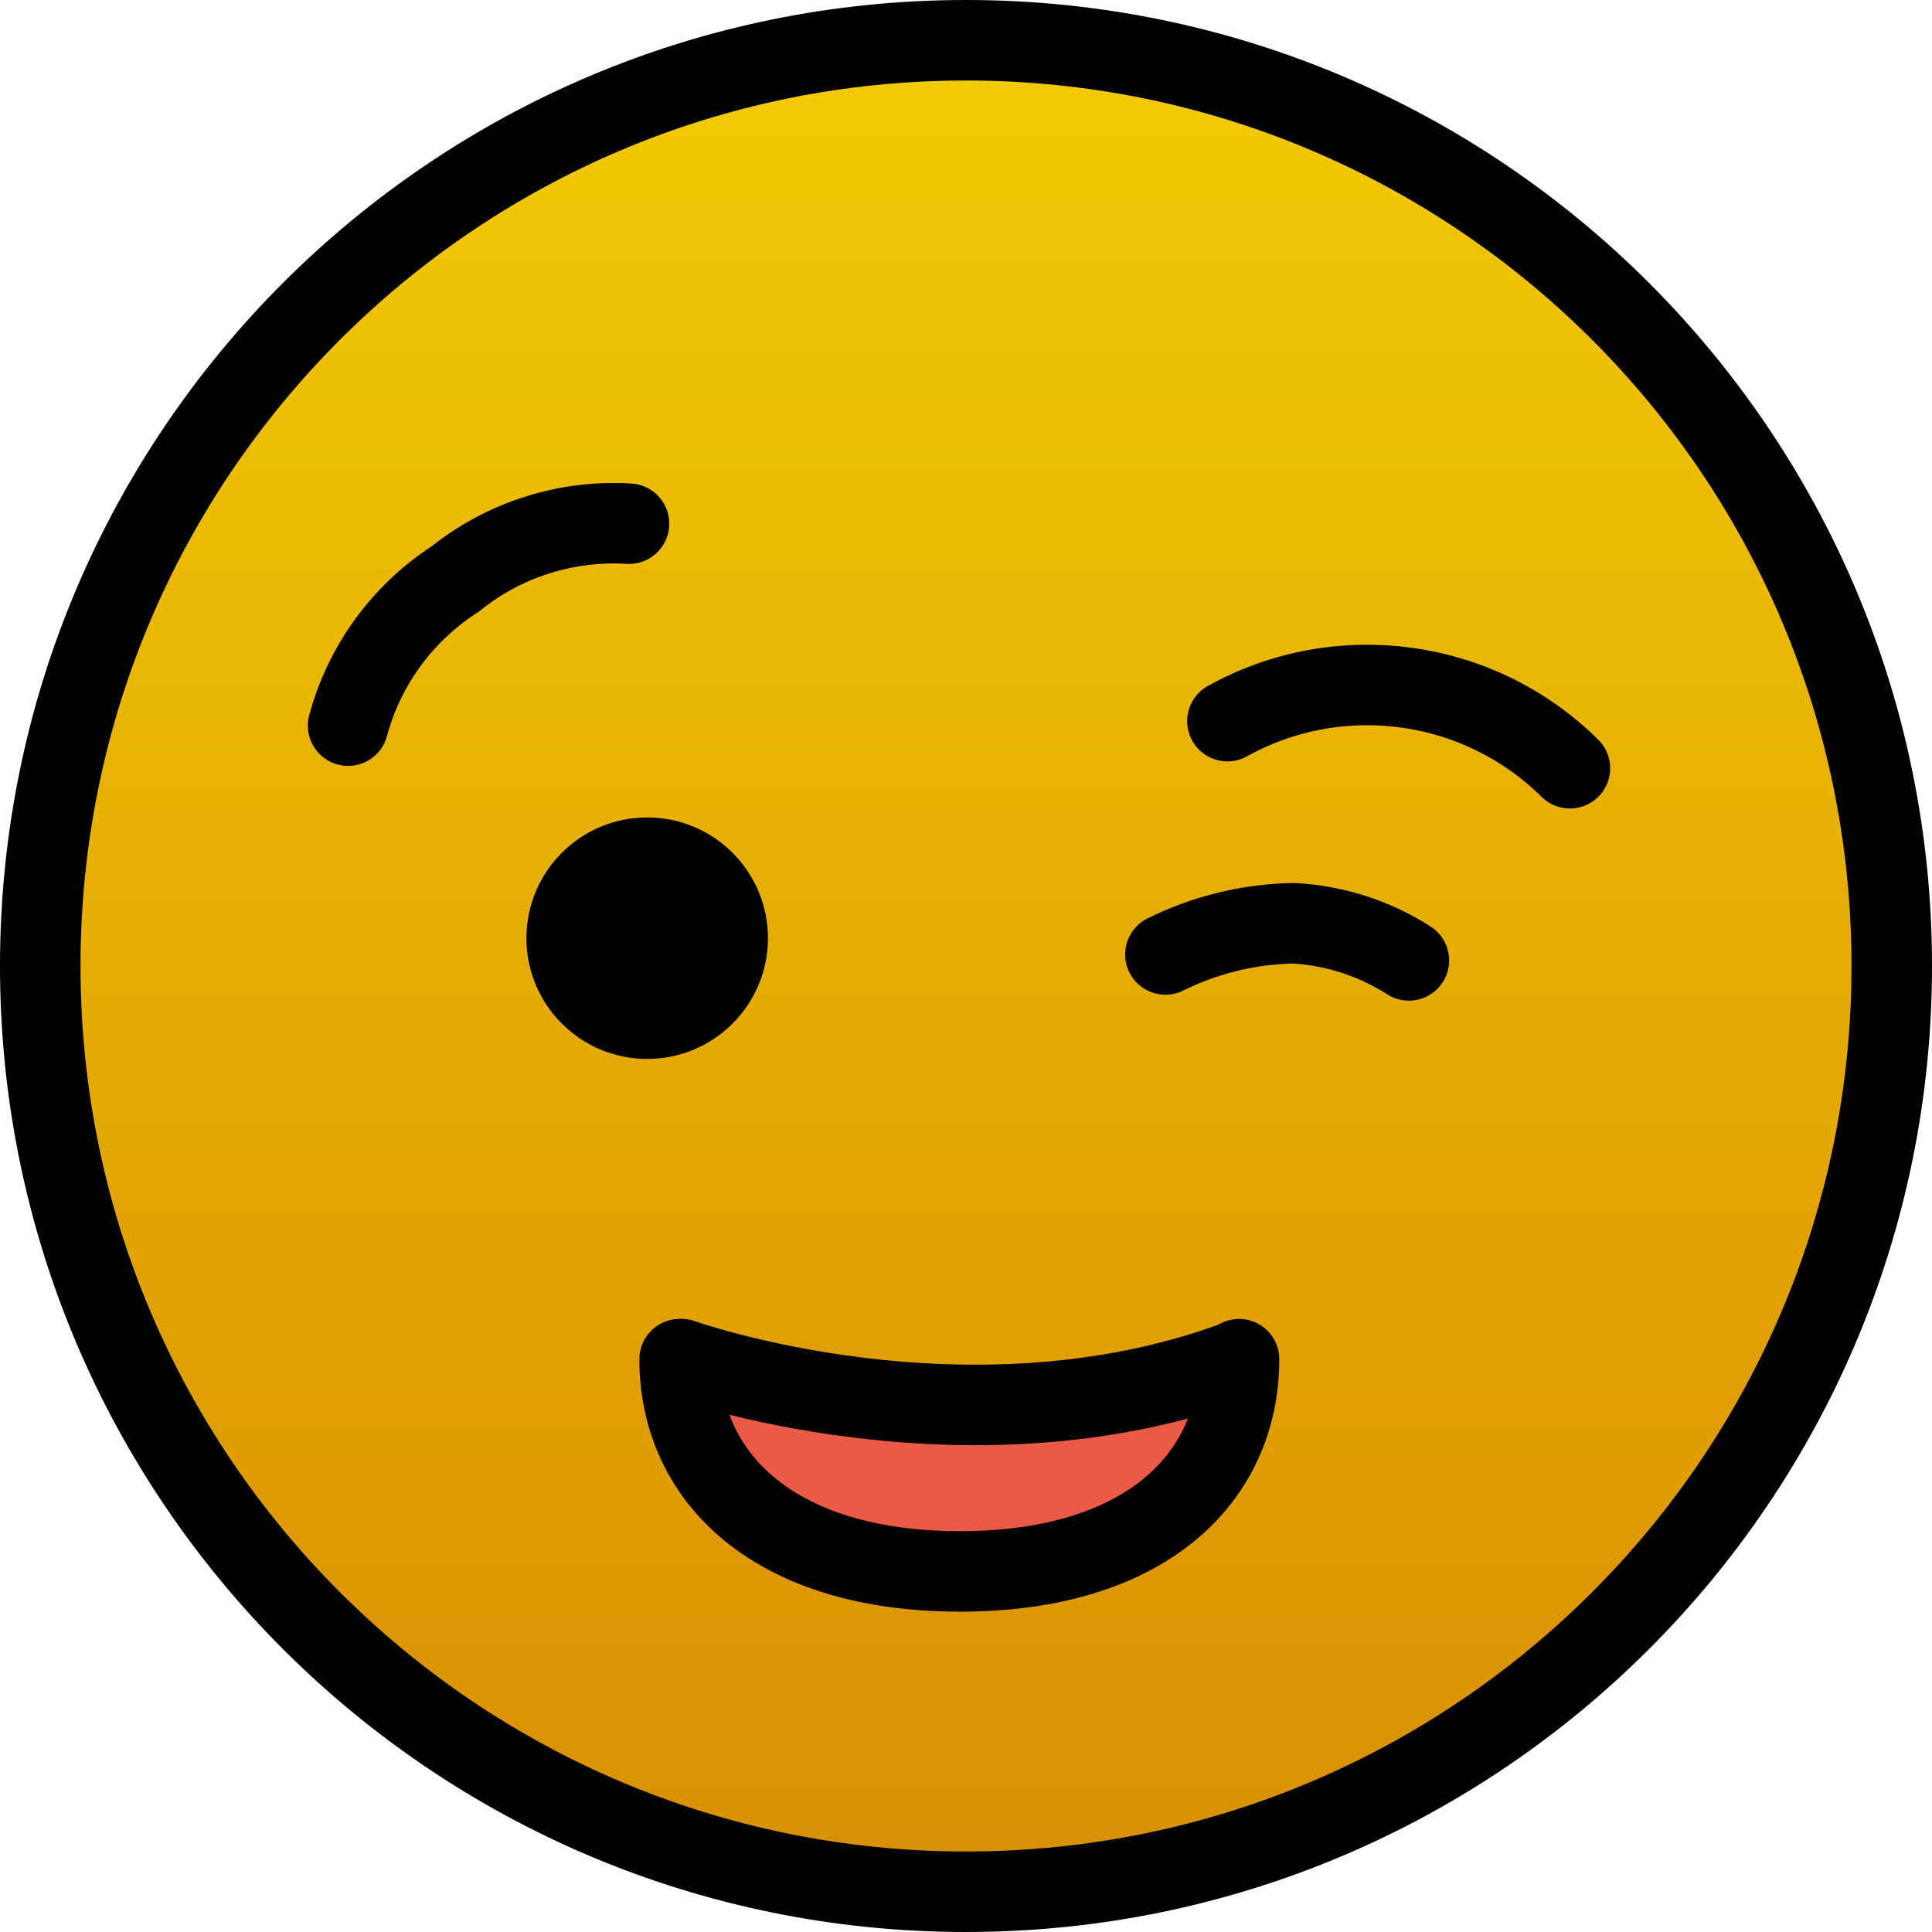
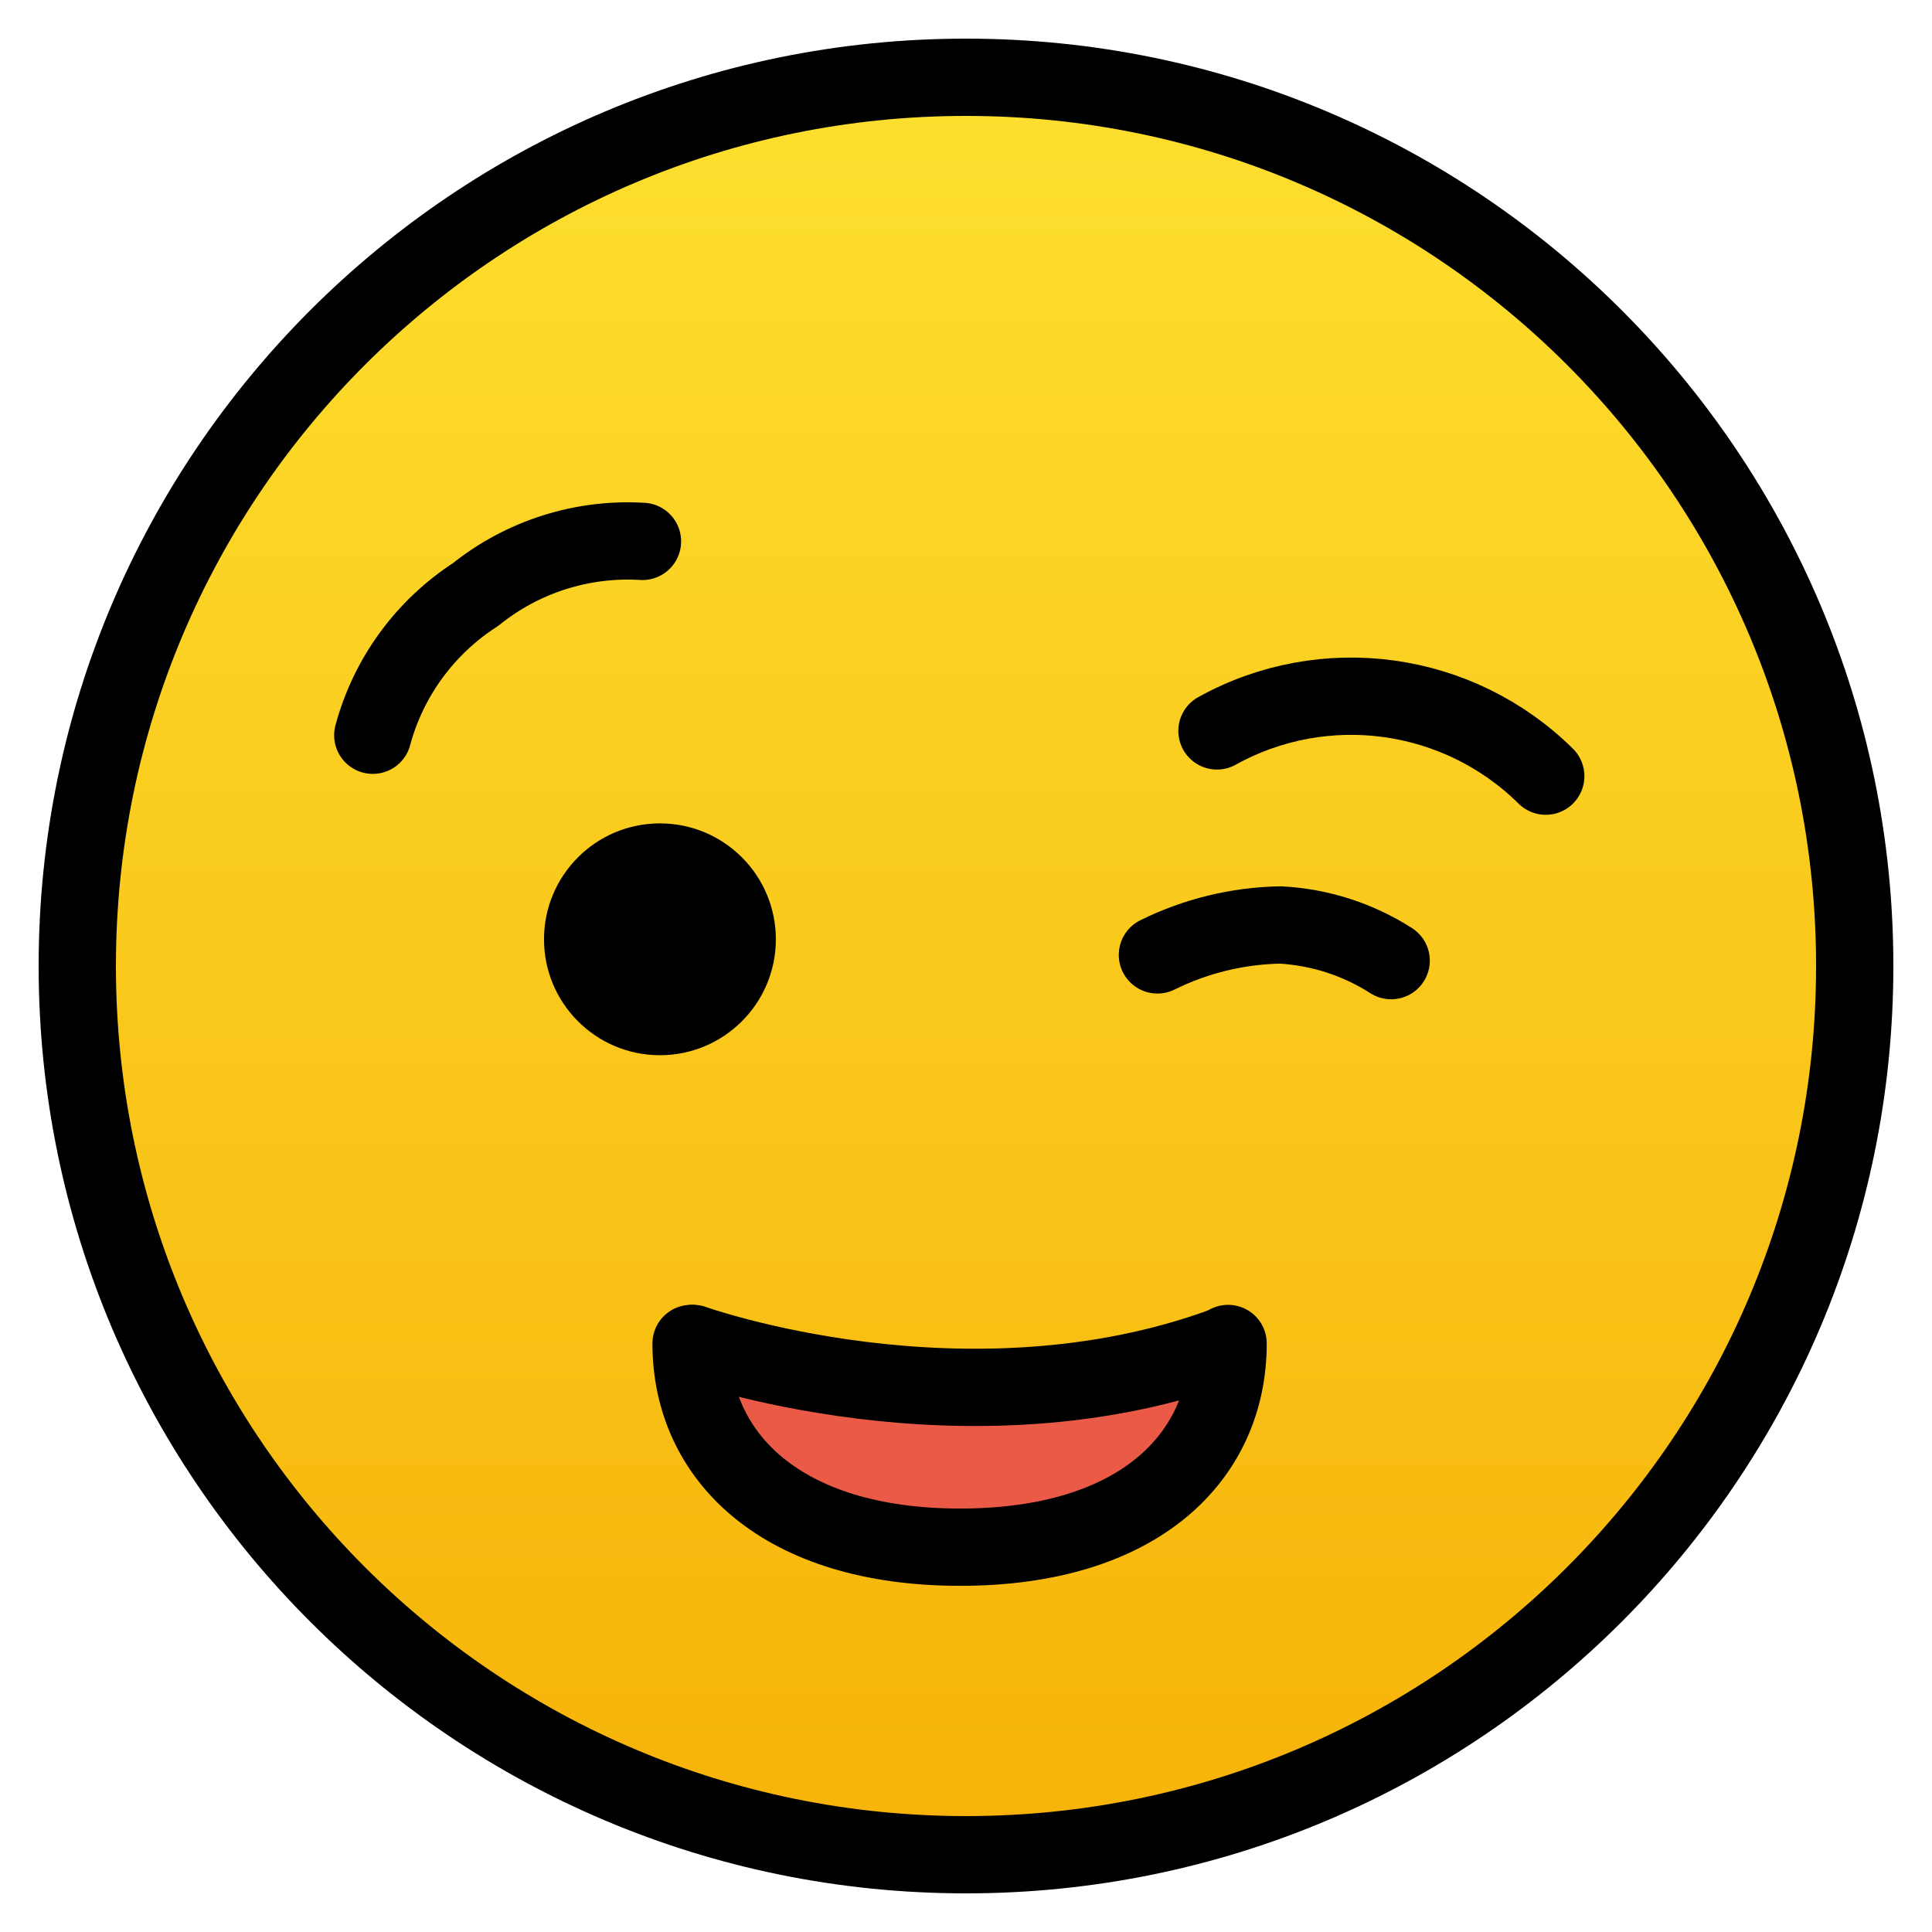
- <svg xmlns="http://www.w3.org/2000/svg" id="emoji" viewBox="12 12 48 48">
+ <svg xmlns="http://www.w3.org/2000/svg" id="emoji" viewBox="11 11 50 50">
  <defs>
    <linearGradient id="yellow-gradient" x1="0%" y1="0%" x2="0%" y2="100%">
-       <stop style="stop-color:#F2CB05;stop-opacity:1;" offset="0%" />
-       <stop style="stop-color:#D98E04;stop-opacity:1;" offset="100%" />
+       <stop style="stop-color:#FDE02F;stop-opacity:1;" offset="0%" />
+       <stop style="stop-color:#F7B209;stop-opacity:1;" offset="100%" />
    </linearGradient>
  </defs>
  <g id="color">
    <circle cx="36" cy="36" r="23" fill="url(#yellow-gradient)" />
    <polygon id="SVGID" fill="#EA5A47" points="38.254,51.023 41.277,49.677 42.446,48.234 42.764,46.624 39.065,46.669 29.097,46.669 30.411,49.677 33.57,51.023" />
  </g>
  <g id="hair" />
  <g id="skin" />
  <g id="skin-shadow" />
  <g id="line">
    <path fill="none" stroke="#000000" stroke-linecap="round" stroke-linejoin="round" stroke-width="2" d="M20.648,30.028 c0.405-1.502,1.353-2.799,2.66-3.642c1.218-0.98,2.759-1.47,4.319-1.375" />
    <path fill="none" stroke="#000000" stroke-linecap="round" stroke-linejoin="round" stroke-width="2" d="M51.004,31.087 c-2.262-2.236-5.727-2.713-8.509-1.171" />
    <path fill="none" stroke="#000000" stroke-linecap="round" stroke-linejoin="round" stroke-width="2" d="M42.783,45.769 c0,2.937-2.308,5.272-6.934,5.272s-6.964-2.342-6.964-5.272" />
    <path fill="none" stroke="#000000" stroke-linecap="round" stroke-linejoin="round" stroke-width="2" d="M28.94,45.769 c0,0,7.047,2.52,13.75,0.054" />
    <path fill="none" stroke="#000000" stroke-linecap="round" stroke-linejoin="round" stroke-width="2" d="M47.003,35.861 c-0.861-0.551-1.849-0.869-2.869-0.923c-1.104,0.02-2.19,0.285-3.18,0.775" />
    <circle cx="28.079" cy="35.309" r="3" />
    <circle cx="36" cy="36" r="23" fill="none" stroke="#000000" stroke-linecap="round" stroke-linejoin="round" stroke-width="2" />
  </g>
</svg>
